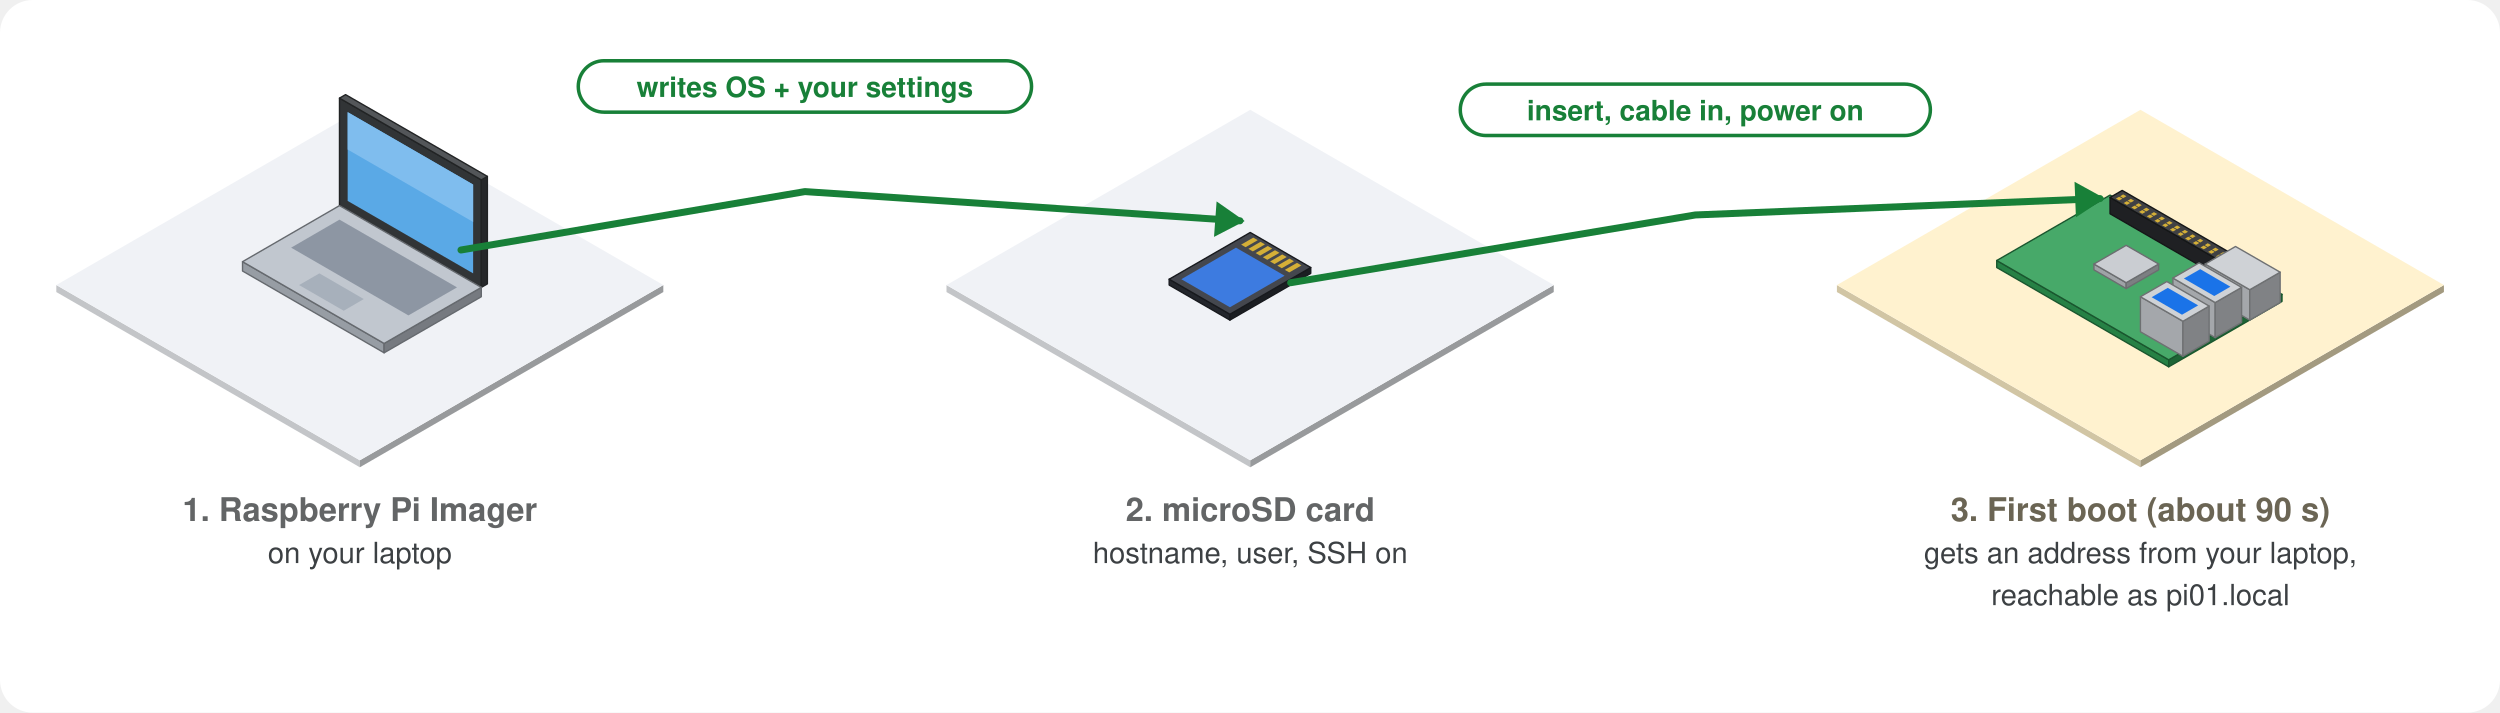
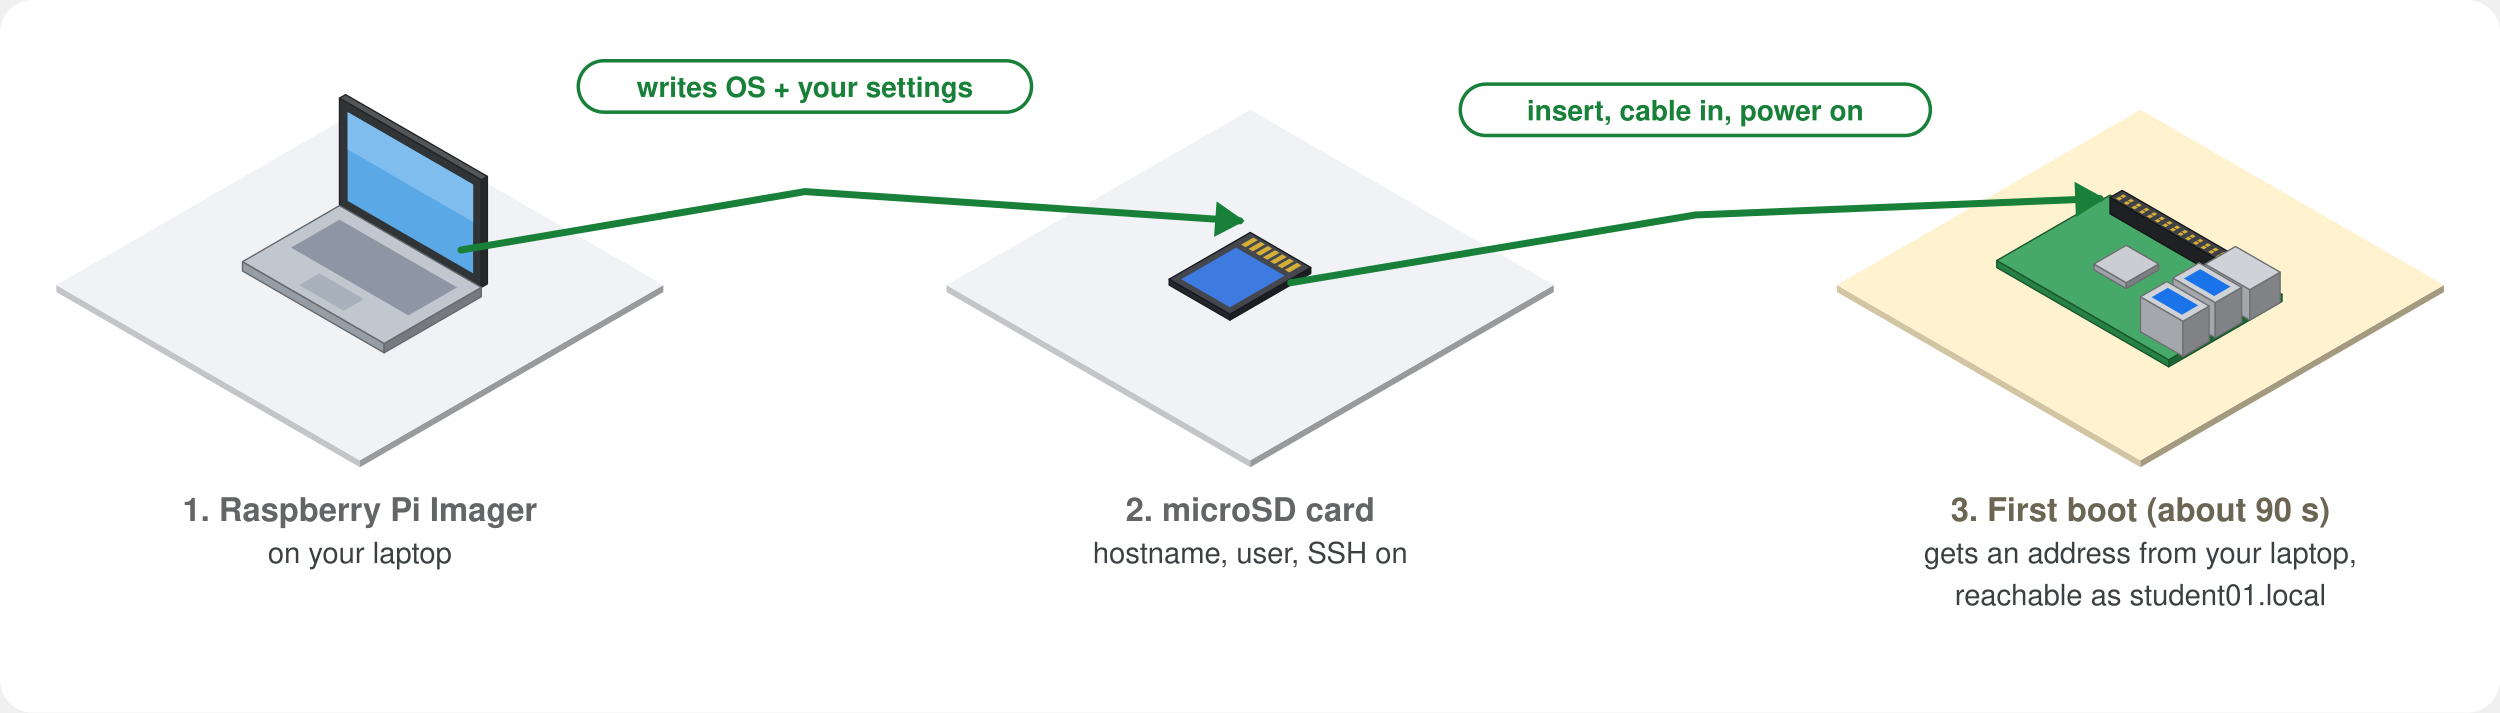
<svg xmlns="http://www.w3.org/2000/svg" viewBox="-154 -47 1070 305" width="1070" height="305" font-family="Segoe UI, Helvetica, Arial, sans-serif">
  <rect x="-154" y="-47" width="1070" height="305" rx="14" fill="#ffffff" />
  <polygon points="-129.9,78.0 0.0,153.0 0.0,150.0 -129.9,75.0" fill="#c3c5c8" />
  <polygon points="129.9,78.0 0.0,153.0 0.0,150.0 129.9,75.0" fill="#989a9c" />
  <polygon points="0.0,0.0 129.9,75.0 0.0,150.0 -129.9,75.0" fill="#f0f2f6" />
  <polygon points="251.1,78.0 381.1,153.0 381.1,150.0 251.1,75.0" fill="#c3c5c8" />
  <polygon points="511.0,78.0 381.1,153.0 381.1,150.0 511.0,75.0" fill="#989a9c" />
  <polygon points="381.1,0.0 511.0,75.0 381.1,150.0 251.1,75.0" fill="#f0f2f6" />
  <polygon points="632.2,78.0 762.1,153.0 762.1,150.0 632.2,75.0" fill="#d1c5a4" />
  <polygon points="892.0,78.0 762.1,153.0 762.1,150.0 892.0,75.0" fill="#a39a80" />
  <polygon points="762.1,0.0 892.0,75.0 762.1,150.0 632.2,75.0" fill="#fff2cf" />
  <polygon points="700.6,67.5 774.2,110.0 774.2,107.0 700.6,64.5" fill="#268145" stroke="#19562e" stroke-width="0.6" stroke-linejoin="round" />
  <polygon points="822.7,82.0 774.2,110.0 774.2,107.0 822.7,79.0" fill="#1e6536" stroke="#19562e" stroke-width="0.6" stroke-linejoin="round" />
  <polygon points="749.1,36.5 822.7,79.0 774.2,107.0 700.6,64.5" fill="#47a969" stroke="#19562e" stroke-width="0.6" stroke-linejoin="round" />
  <polygon points="749.1,44.5 804.5,76.5 804.5,69.5 749.1,37.5" fill="#1f2023" stroke="#141617" stroke-width="0.6" stroke-linejoin="round" />
  <polygon points="809.7,73.5 804.5,76.5 804.5,69.5 809.7,66.5" fill="#18191b" stroke="#141617" stroke-width="0.6" stroke-linejoin="round" />
  <polygon points="754.3,34.5 809.7,66.5 804.5,69.5 749.1,37.5" fill="#404144" stroke="#141617" stroke-width="0.6" stroke-linejoin="round" />
  <polygon points="754.7,36.2 756.1,37.0 754.7,37.8 753.4,37.0" fill="#d4af37" />
  <polygon points="753.0,37.2 754.4,38.0 753.0,38.8 751.6,38.0" fill="#d4af37" />
  <polygon points="758.0,38.1 759.4,38.9 758.0,39.7 756.6,38.9" fill="#d4af37" />
  <polygon points="756.3,39.1 757.7,39.9 756.3,40.7 754.9,39.9" fill="#d4af37" />
  <polygon points="761.3,40.0 762.7,40.8 761.3,41.6 759.9,40.8" fill="#d4af37" />
  <polygon points="759.6,41.0 761.0,41.8 759.6,42.6 758.2,41.8" fill="#d4af37" />
  <polygon points="764.6,41.9 766.0,42.7 764.6,43.5 763.2,42.7" fill="#d4af37" />
  <polygon points="762.9,42.9 764.3,43.7 762.9,44.5 761.5,43.7" fill="#d4af37" />
  <polygon points="767.9,43.8 769.3,44.6 767.9,45.4 766.5,44.6" fill="#d4af37" />
  <polygon points="766.2,44.8 767.6,45.6 766.2,46.4 764.8,45.6" fill="#d4af37" />
  <polygon points="771.2,45.7 772.6,46.5 771.2,47.3 769.8,46.5" fill="#d4af37" />
  <polygon points="769.5,46.7 770.8,47.5 769.5,48.3 768.1,47.5" fill="#d4af37" />
  <polygon points="774.5,47.6 775.9,48.4 774.5,49.2 773.1,48.4" fill="#d4af37" />
  <polygon points="772.8,48.6 774.1,49.4 772.8,50.2 771.4,49.4" fill="#d4af37" />
  <polygon points="777.8,49.5 779.2,50.3 777.8,51.1 776.4,50.3" fill="#d4af37" />
  <polygon points="776.0,50.5 777.4,51.3 776.0,52.1 774.7,51.3" fill="#d4af37" />
  <polygon points="781.1,51.4 782.5,52.2 781.1,53.0 779.7,52.2" fill="#d4af37" />
  <polygon points="779.3,52.4 780.7,53.2 779.3,54.0 778.0,53.2" fill="#d4af37" />
  <polygon points="784.4,53.3 785.7,54.1 784.4,54.9 783.0,54.1" fill="#d4af37" />
  <polygon points="782.6,54.3 784.0,55.1 782.6,55.9 781.2,55.1" fill="#d4af37" />
  <polygon points="787.7,55.2 789.0,56.0 787.7,56.8 786.3,56.0" fill="#d4af37" />
  <polygon points="785.9,56.2 787.3,57.0 785.9,57.8 784.5,57.0" fill="#d4af37" />
  <polygon points="790.9,57.1 792.3,57.9 790.9,58.7 789.6,57.9" fill="#d4af37" />
  <polygon points="789.2,58.1 790.6,58.9 789.2,59.7 787.8,58.9" fill="#d4af37" />
  <polygon points="794.2,59.0 795.6,59.8 794.2,60.6 792.8,59.8" fill="#d4af37" />
  <polygon points="792.5,60.0 793.9,60.8 792.5,61.6 791.1,60.8" fill="#d4af37" />
  <polygon points="797.5,60.9 798.9,61.7 797.5,62.5 796.1,61.7" fill="#d4af37" />
  <polygon points="795.8,61.9 797.2,62.7 795.8,63.5 794.4,62.7" fill="#d4af37" />
  <polygon points="800.8,62.8 802.2,63.6 800.8,64.4 799.4,63.6" fill="#d4af37" />
  <polygon points="799.1,63.8 800.5,64.6 799.1,65.4 797.7,64.6" fill="#d4af37" />
  <polygon points="804.1,64.7 805.5,65.5 804.1,66.3 802.7,65.5" fill="#d4af37" />
  <polygon points="802.4,65.7 803.8,66.5 802.4,67.3 801.0,66.5" fill="#d4af37" />
  <polygon points="742.2,68.5 756.0,76.5 756.0,74.0 742.2,66.0" fill="#9fa3a7" stroke="#6b6d70" stroke-width="0.6" stroke-linejoin="round" />
  <polygon points="769.9,68.5 756.0,76.5 756.0,74.0 769.9,66.0" fill="#7c7f82" stroke="#6b6d70" stroke-width="0.6" stroke-linejoin="round" />
  <polygon points="756.0,58.0 769.9,66.0 756.0,74.0 742.2,66.0" fill="#cacdd2" stroke="#6b6d70" stroke-width="0.6" stroke-linejoin="round" />
  <polygon points="789.8,79.0 808.9,90.0 808.9,77.0 789.8,66.0" fill="#a4a7ab" stroke="#6e7072" stroke-width="0.6" stroke-linejoin="round" />
  <polygon points="821.9,82.5 808.9,90.0 808.9,77.0 821.9,69.5" fill="#808285" stroke="#6e7072" stroke-width="0.6" stroke-linejoin="round" />
  <polygon points="802.8,58.5 821.9,69.5 808.9,77.0 789.8,66.0" fill="#cfd2d6" stroke="#6e7072" stroke-width="0.6" stroke-linejoin="round" />
  <polygon points="776.0,87.0 794.1,97.5 794.1,82.5 776.0,72.0" fill="#a4a7ab" stroke="#6e7072" stroke-width="0.6" stroke-linejoin="round" />
  <polygon points="805.4,91.0 794.1,97.5 794.1,82.5 805.4,76.0" fill="#808285" stroke="#6e7072" stroke-width="0.6" stroke-linejoin="round" />
  <polygon points="787.2,65.5 805.4,76.0 794.1,82.5 776.0,72.0" fill="#cfd2d6" stroke="#6e7072" stroke-width="0.6" stroke-linejoin="round" />
  <polygon points="762.1,95.0 780.3,105.5 780.3,90.5 762.1,80.0" fill="#a4a7ab" stroke="#6e7072" stroke-width="0.6" stroke-linejoin="round" />
  <polygon points="791.5,99.0 780.3,105.5 780.3,90.5 791.5,84.0" fill="#808285" stroke="#6e7072" stroke-width="0.6" stroke-linejoin="round" />
  <polygon points="773.4,73.5 791.5,84.0 780.3,90.5 762.1,80.0" fill="#cfd2d6" stroke="#6e7072" stroke-width="0.6" stroke-linejoin="round" />
  <polygon points="787.7,68.2 800.6,75.7 793.7,79.7 780.7,72.2" fill="#1a73e8" />
  <polygon points="773.8,76.2 786.8,83.7 779.9,87.7 766.9,80.2" fill="#1a73e8" />
  <polygon points="-8.7,41.0 52.0,76.0 52.0,30.0 -8.7,-5.0" fill="#313436" stroke="#212324" stroke-width="0.6" stroke-linejoin="round" />
  <polygon points="54.6,74.5 52.0,76.0 52.0,30.0 54.6,28.5" fill="#26282a" stroke="#212324" stroke-width="0.6" stroke-linejoin="round" />
  <polygon points="-6.1,-6.5 54.6,28.5 52.0,30.0 -8.7,-5.0" fill="#535659" stroke="#212324" stroke-width="0.6" stroke-linejoin="round" />
  <polygon points="-5.2,39.0 48.5,70.0 48.5,32.0 -5.2,1.0" fill="#5aa9e6" />
  <polygon points="-5.2,17.0 48.5,48.0 48.5,32.0 -5.2,1.0" fill="#7fbdee" />
  <polygon points="-50.2,69.0 10.4,104.0 10.4,100.0 -50.2,65.0" fill="#979da4" stroke="#65696e" stroke-width="0.6" stroke-linejoin="round" />
  <polygon points="52.0,80.0 10.4,104.0 10.4,100.0 52.0,76.0" fill="#767a80" stroke="#65696e" stroke-width="0.6" stroke-linejoin="round" />
  <polygon points="-8.7,41.0 52.0,76.0 10.4,100.0 -50.2,65.0" fill="#c1c7cf" stroke="#65696e" stroke-width="0.6" stroke-linejoin="round" />
  <polygon points="-8.7,47.0 41.6,76.0 20.8,88.0 -29.4,59.0" fill="#8d96a3" />
  <polygon points="-17.3,70.0 1.7,81.0 -6.9,86.0 -26.0,75.0" fill="#a7b0bb" />
  <polygon points="346.4,75.0 372.4,90.0 372.4,87.5 346.4,72.5" fill="#23262c" stroke="#17191d" stroke-width="0.6" stroke-linejoin="round" />
  <polygon points="407.0,70.0 372.4,90.0 372.4,87.5 407.0,67.5" fill="#1b1e22" stroke="#17191d" stroke-width="0.6" stroke-linejoin="round" />
  <polygon points="381.1,52.5 407.0,67.5 372.4,87.5 346.4,72.5" fill="#44474e" stroke="#17191d" stroke-width="0.6" stroke-linejoin="round" />
  <polygon points="375.0,59.0 395.8,71.0 372.4,84.5 351.6,72.5" fill="#3d7be0" />
  <polygon points="382.4,54.7 384.3,55.8 379.1,58.8 377.2,57.7" fill="#d4af37" />
  <polygon points="385.5,56.5 387.4,57.6 382.2,60.6 380.3,59.5" fill="#d4af37" />
  <polygon points="388.6,58.3 390.5,59.4 385.3,62.4 383.4,61.3" fill="#d4af37" />
  <polygon points="391.7,60.1 393.6,61.2 388.4,64.2 386.5,63.1" fill="#d4af37" />
  <polygon points="394.8,61.9 396.7,63.0 391.5,66.0 389.6,64.9" fill="#d4af37" />
  <polygon points="397.9,63.7 399.8,64.8 394.6,67.8 392.7,66.7" fill="#d4af37" />
  <polygon points="401.1,65.5 403.0,66.6 397.8,69.6 395.9,68.5" fill="#d4af37" />
  <path d="M43.3,60.0 L190.5,35.0 L376.7,47.5" fill="none" stroke="#188038" stroke-width="3" stroke-linecap="round" stroke-linejoin="round" />
  <polygon points="378.7,47.6 365.6,54.4 366.7,39.2" fill="#188038" />
  <path d="M398.4,74.0 L571.6,45.0 L744.8,38.0" fill="none" stroke="#188038" stroke-width="3" stroke-linecap="round" stroke-linejoin="round" />
  <polygon points="746.8,37.9 734.5,46.0 733.9,30.8" fill="#188038" />
  <rect x="93.5" y="-21.0" width="194.0" height="22" rx="11" fill="#ffffff" stroke="#188038" stroke-width="1.5" />
  <text x="190.5" y="-5.5" font-size="12" font-weight="600" fill="#188038" text-anchor="middle">writes OS + your settings</text>
  <rect x="471.0" y="-11.0" width="201.2" height="22" rx="11" fill="#ffffff" stroke="#188038" stroke-width="1.5" />
  <text x="571.6" y="4.5" font-size="12" font-weight="600" fill="#188038" text-anchor="middle">insert, cable in, power on</text>
  <text x="0.0" y="176.0" font-size="14" font-weight="700" fill="#636566" text-anchor="middle">1. Raspberry Pi Imager</text>
  <text x="0.0" y="194.0" font-size="12.5" font-weight="400" fill="#3c4043" text-anchor="middle">on your laptop</text>
  <text x="381.1" y="176.0" font-size="14" font-weight="700" fill="#636566" text-anchor="middle">2. microSD card</text>
  <text x="381.1" y="194.0" font-size="12.5" font-weight="400" fill="#3c4043" text-anchor="middle">hostname, user, SSH on</text>
  <text x="762.1" y="176.0" font-size="14" font-weight="700" fill="#6b6554" text-anchor="middle">3. First boot (about 90 s)</text>
  <text x="762.1" y="194.0" font-size="12.5" font-weight="400" fill="#3c4043" text-anchor="middle">gets an address from your laptop,</text>
-   <text x="762.1" y="212.0" font-size="12.5" font-weight="400" fill="#3c4043" text-anchor="middle">reachable as pi01.local</text>
+   <text x="762.1" y="212.0" font-size="12.5" font-weight="400" fill="#3c4043" text-anchor="middle">reachable as student01.local</text>
</svg>
